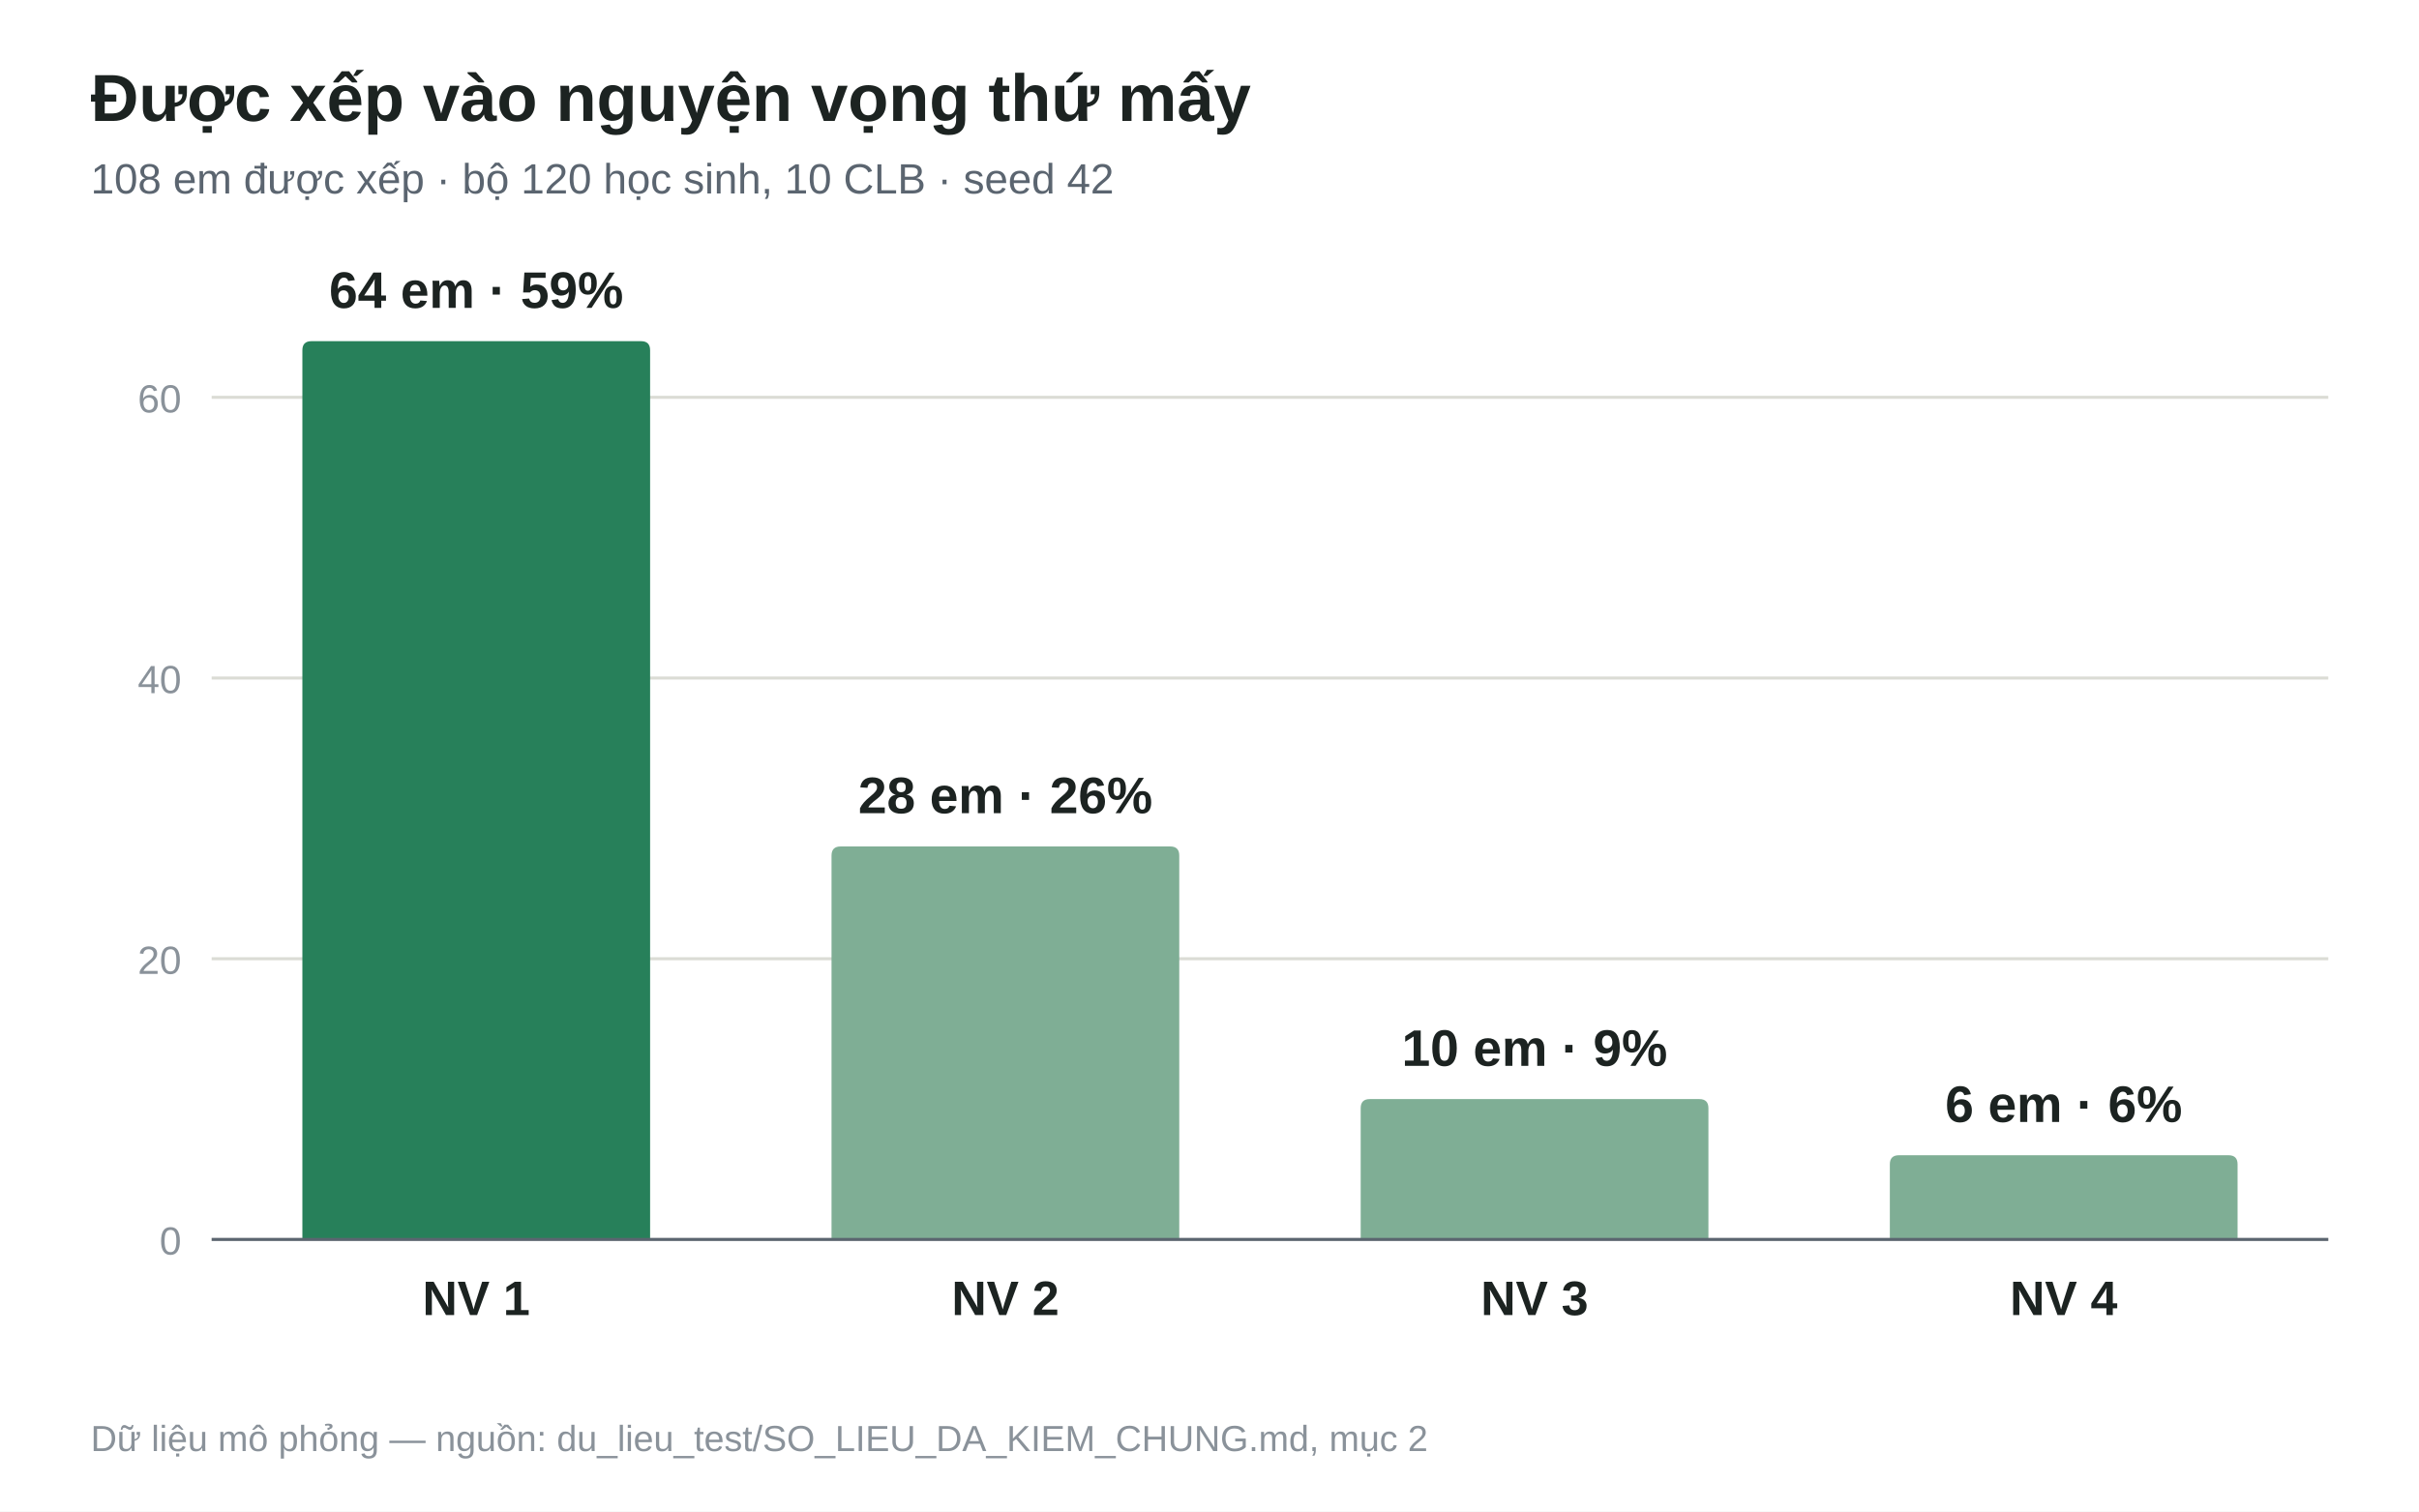
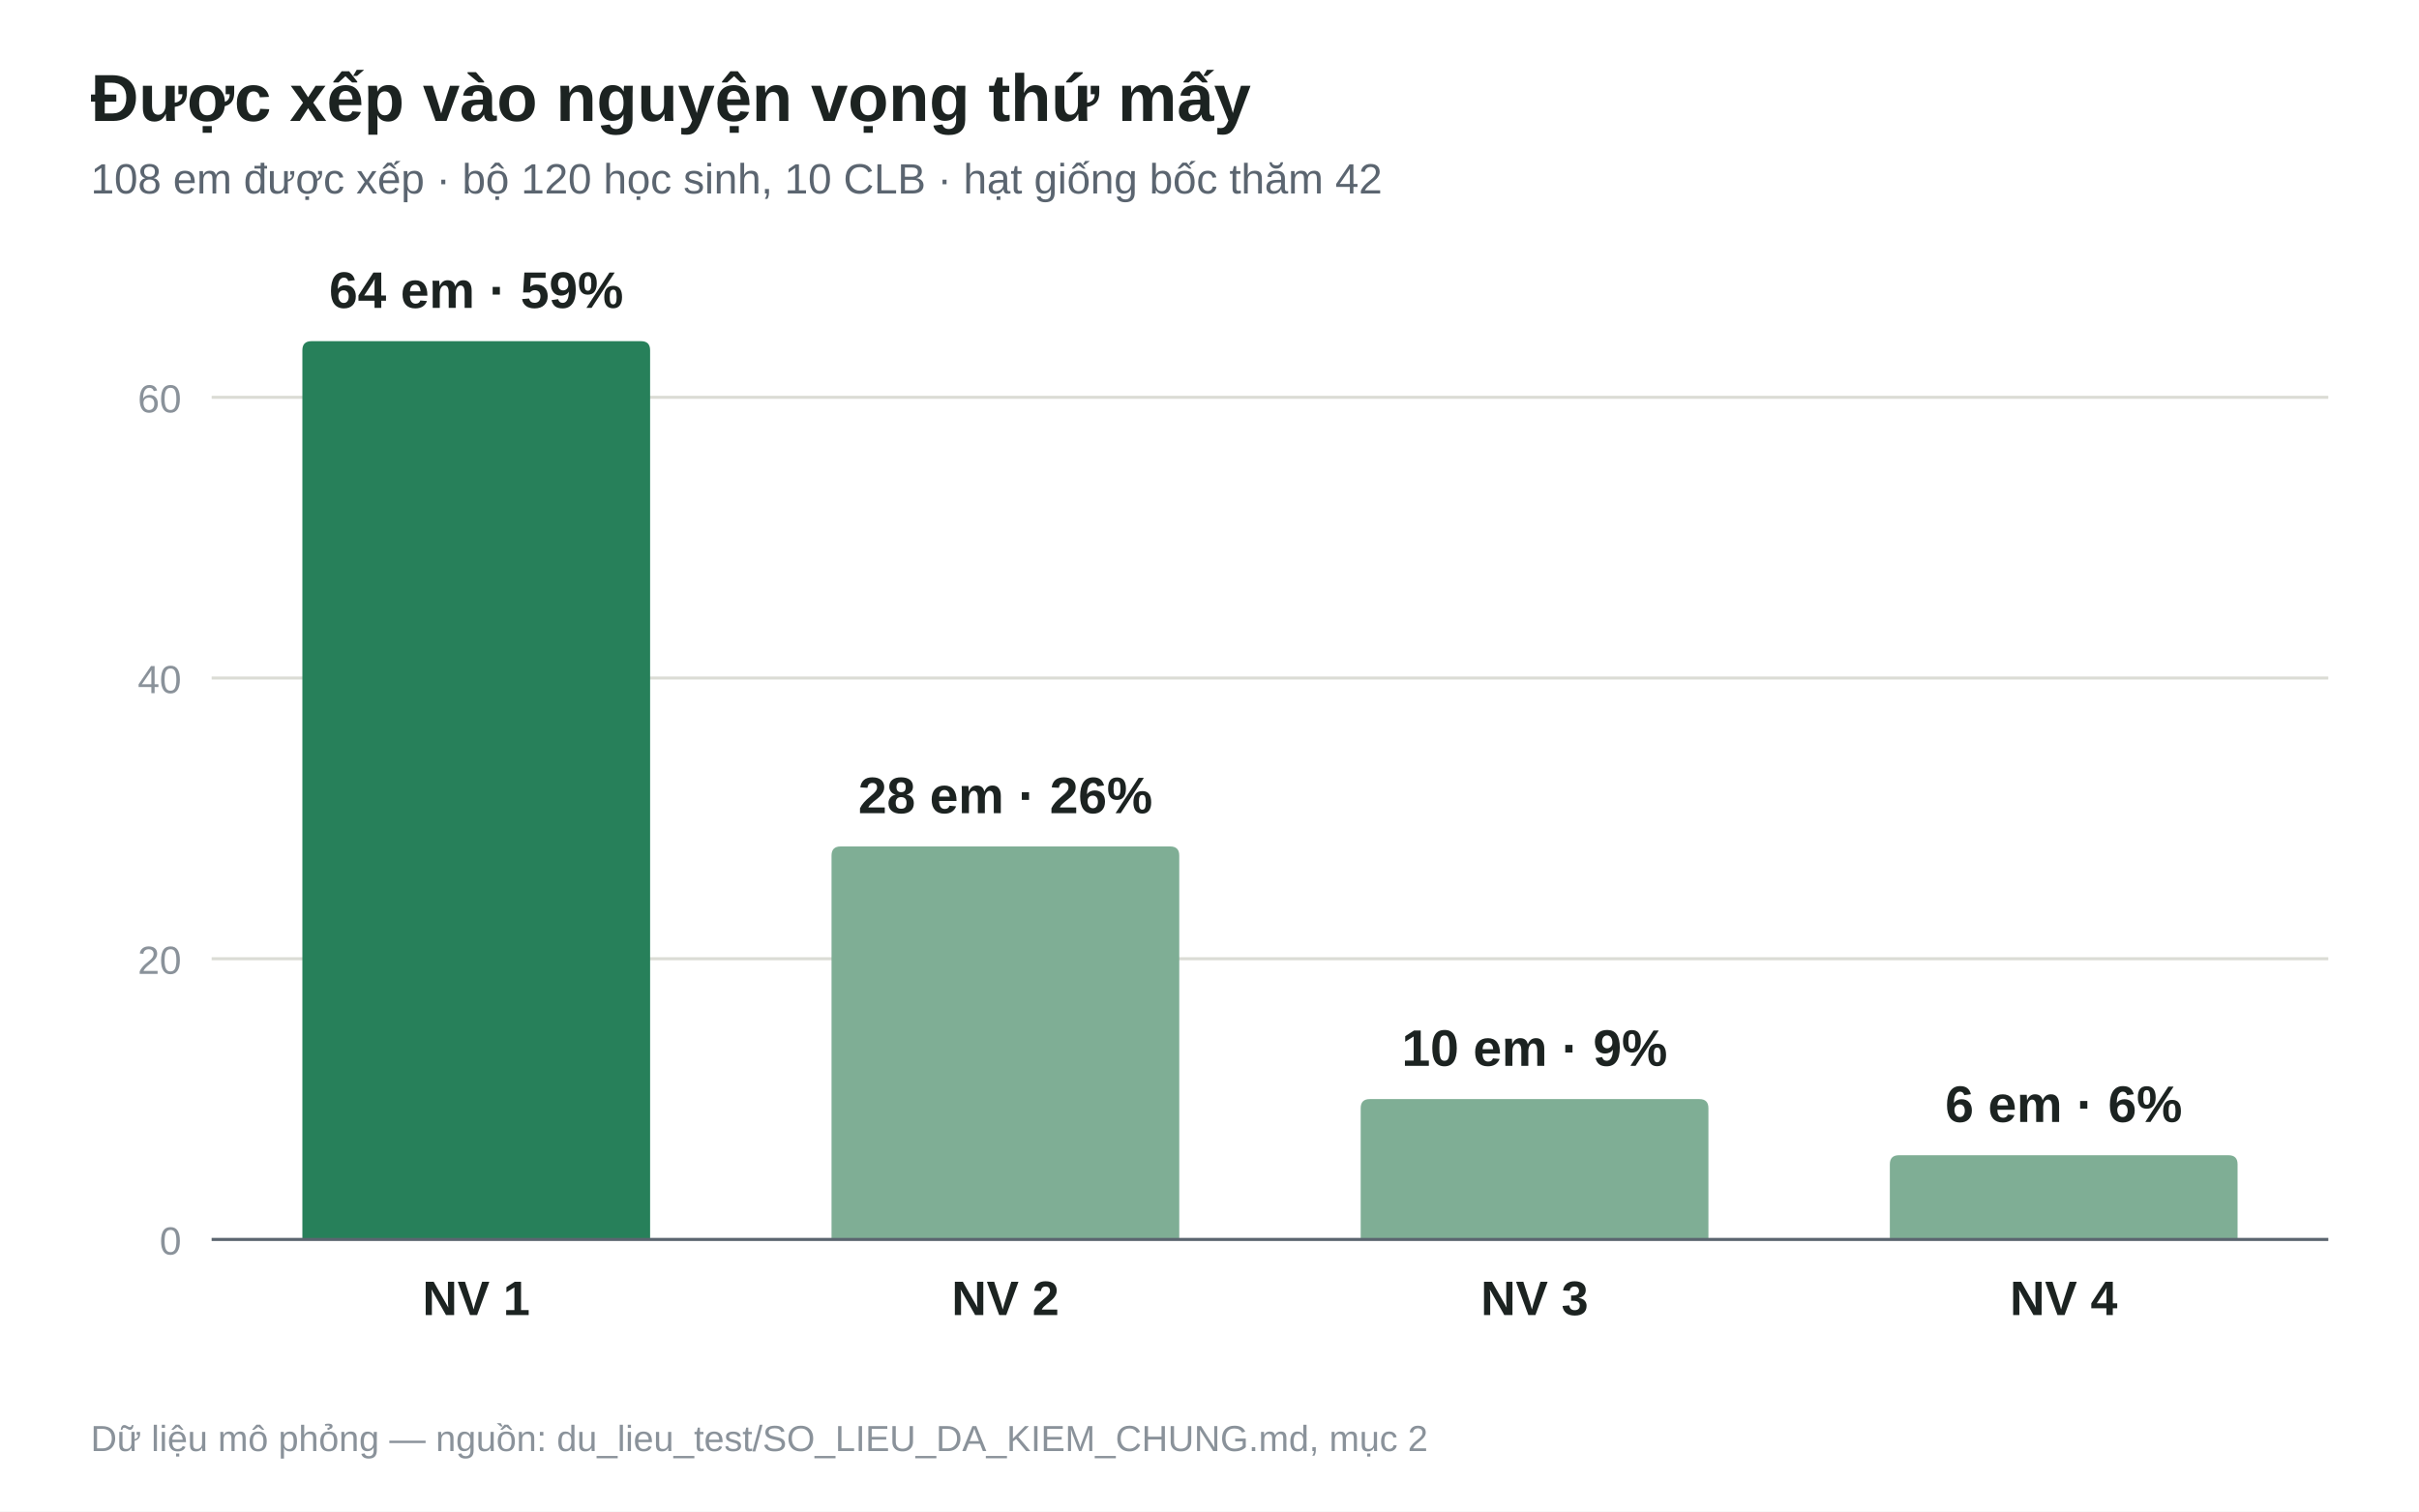
<svg xmlns="http://www.w3.org/2000/svg" viewBox="0 0 1600 1000" width="1600" height="1000" font-family="'IBM Plex Sans',Arial,sans-serif">
  <rect width="1600" height="1000" fill="#FFFFFF" />
  <text x="60" y="80" font-size="44" fill="#1C2321" font-weight="700" text-anchor="start" font-family="'Be Vietnam Pro','IBM Plex Sans',Arial,sans-serif">Được xếp vào nguyện vọng thứ mấy</text>
-   <text x="60" y="128" font-size="28" fill="#5B6570" font-weight="400" text-anchor="start" font-family="'IBM Plex Sans',Arial,sans-serif">108 em được xếp · bộ 120 học sinh, 10 CLB · seed 42</text>
+   <text x="60" y="128" font-size="28" fill="#5B6570" font-weight="400" text-anchor="start" font-family="'IBM Plex Sans',Arial,sans-serif">108 em được xếp · bộ 120 học sinh, 10 CLB · hạt giống bốc thăm 42</text>
  <line x1="140" x2="1540" y1="820.0" y2="820.0" stroke="#DBDCD5" stroke-width="2" />
  <text x="120" y="830.0" font-size="26" fill="#8A929A" font-weight="400" text-anchor="end" font-family="'IBM Plex Sans',Arial,sans-serif">0</text>
  <line x1="140" x2="1540" y1="634.286" y2="634.286" stroke="#DBDCD5" stroke-width="2" />
  <text x="120" y="644.286" font-size="26" fill="#8A929A" font-weight="400" text-anchor="end" font-family="'IBM Plex Sans',Arial,sans-serif">20</text>
  <line x1="140" x2="1540" y1="448.571" y2="448.571" stroke="#DBDCD5" stroke-width="2" />
  <text x="120" y="458.571" font-size="26" fill="#8A929A" font-weight="400" text-anchor="end" font-family="'IBM Plex Sans',Arial,sans-serif">40</text>
  <line x1="140" x2="1540" y1="262.857" y2="262.857" stroke="#DBDCD5" stroke-width="2" />
  <text x="120" y="272.857" font-size="26" fill="#8A929A" font-weight="400" text-anchor="end" font-family="'IBM Plex Sans',Arial,sans-serif">60</text>
  <path d="M200.0,820 V231.714 Q200.0,225.714 206.0,225.714 H424.0 Q430.0,225.714 430.0,231.714 V820 Z" fill="#27805A" />
  <text x="315.0" y="203.714" font-size="34" fill="#1C2321" font-weight="600" text-anchor="middle" font-family="'IBM Plex Sans',Arial,sans-serif">64 em · 59%</text>
  <text x="315.0" y="870" font-size="32" fill="#1C2321" font-weight="600" text-anchor="middle" font-family="'IBM Plex Sans',Arial,sans-serif">NV 1</text>
  <path d="M550.0,820 V566.0 Q550.0,560.0 556.0,560.0 H774.0 Q780.0,560.0 780.0,566.0 V820 Z" fill="#7FAE95" />
  <text x="665.0" y="538.0" font-size="34" fill="#1C2321" font-weight="600" text-anchor="middle" font-family="'IBM Plex Sans',Arial,sans-serif">28 em · 26%</text>
  <text x="665.0" y="870" font-size="32" fill="#1C2321" font-weight="600" text-anchor="middle" font-family="'IBM Plex Sans',Arial,sans-serif">NV 2</text>
  <path d="M900.0,820 V733.143 Q900.0,727.143 906.0,727.143 H1124.0 Q1130.0,727.143 1130.0,733.143 V820 Z" fill="#7FAE95" />
  <text x="1015.0" y="705.143" font-size="34" fill="#1C2321" font-weight="600" text-anchor="middle" font-family="'IBM Plex Sans',Arial,sans-serif">10 em · 9%</text>
  <text x="1015.0" y="870" font-size="32" fill="#1C2321" font-weight="600" text-anchor="middle" font-family="'IBM Plex Sans',Arial,sans-serif">NV 3</text>
  <path d="M1250.0,820 V770.286 Q1250.0,764.286 1256.0,764.286 H1474.0 Q1480.0,764.286 1480.0,770.286 V820 Z" fill="#7FAE95" />
  <text x="1365.0" y="742.286" font-size="34" fill="#1C2321" font-weight="600" text-anchor="middle" font-family="'IBM Plex Sans',Arial,sans-serif">6 em · 6%</text>
  <text x="1365.0" y="870" font-size="32" fill="#1C2321" font-weight="600" text-anchor="middle" font-family="'IBM Plex Sans',Arial,sans-serif">NV 4</text>
  <line x1="140" x2="1540" y1="820" y2="820" stroke="#5B6570" stroke-width="2" />
  <text x="60" y="960" font-size="24" fill="#8A929A" font-weight="400" text-anchor="start" font-family="'IBM Plex Sans',Arial,sans-serif">Dữ liệu mô phỏng — nguồn: du_lieu_test/SO_LIEU_DA_KIEM_CHUNG.md, mục 2</text>
</svg>
